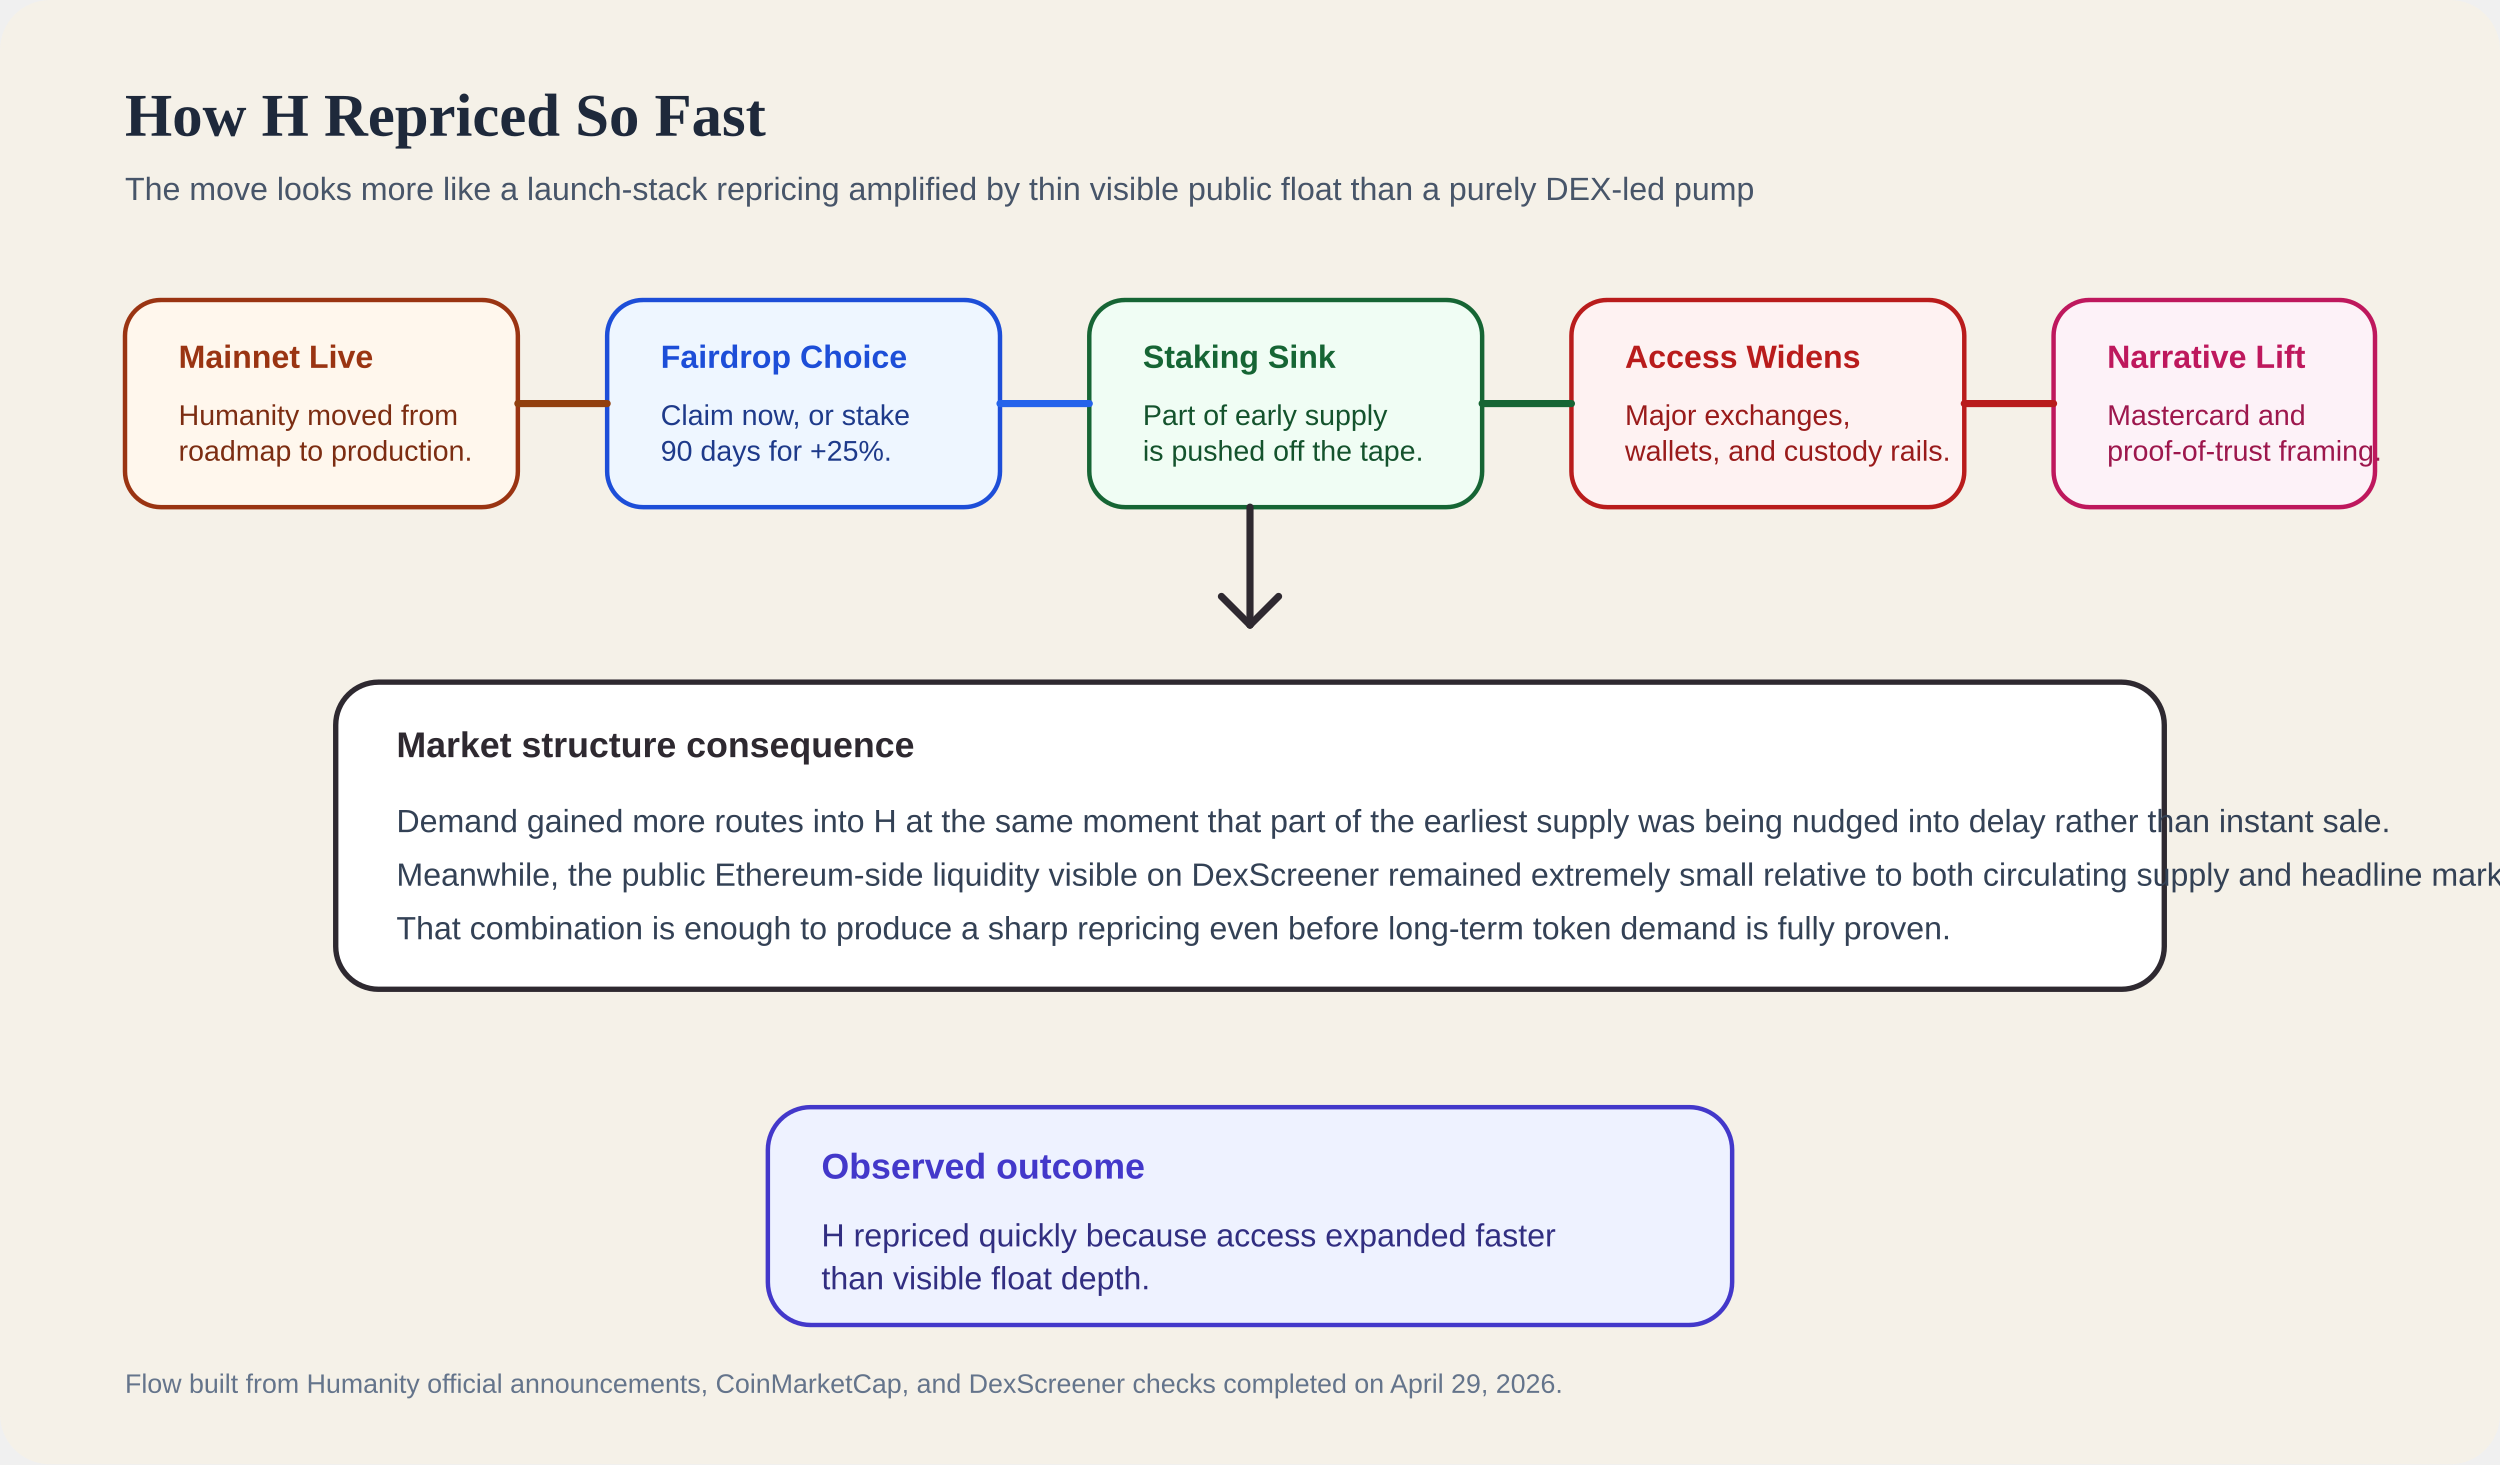
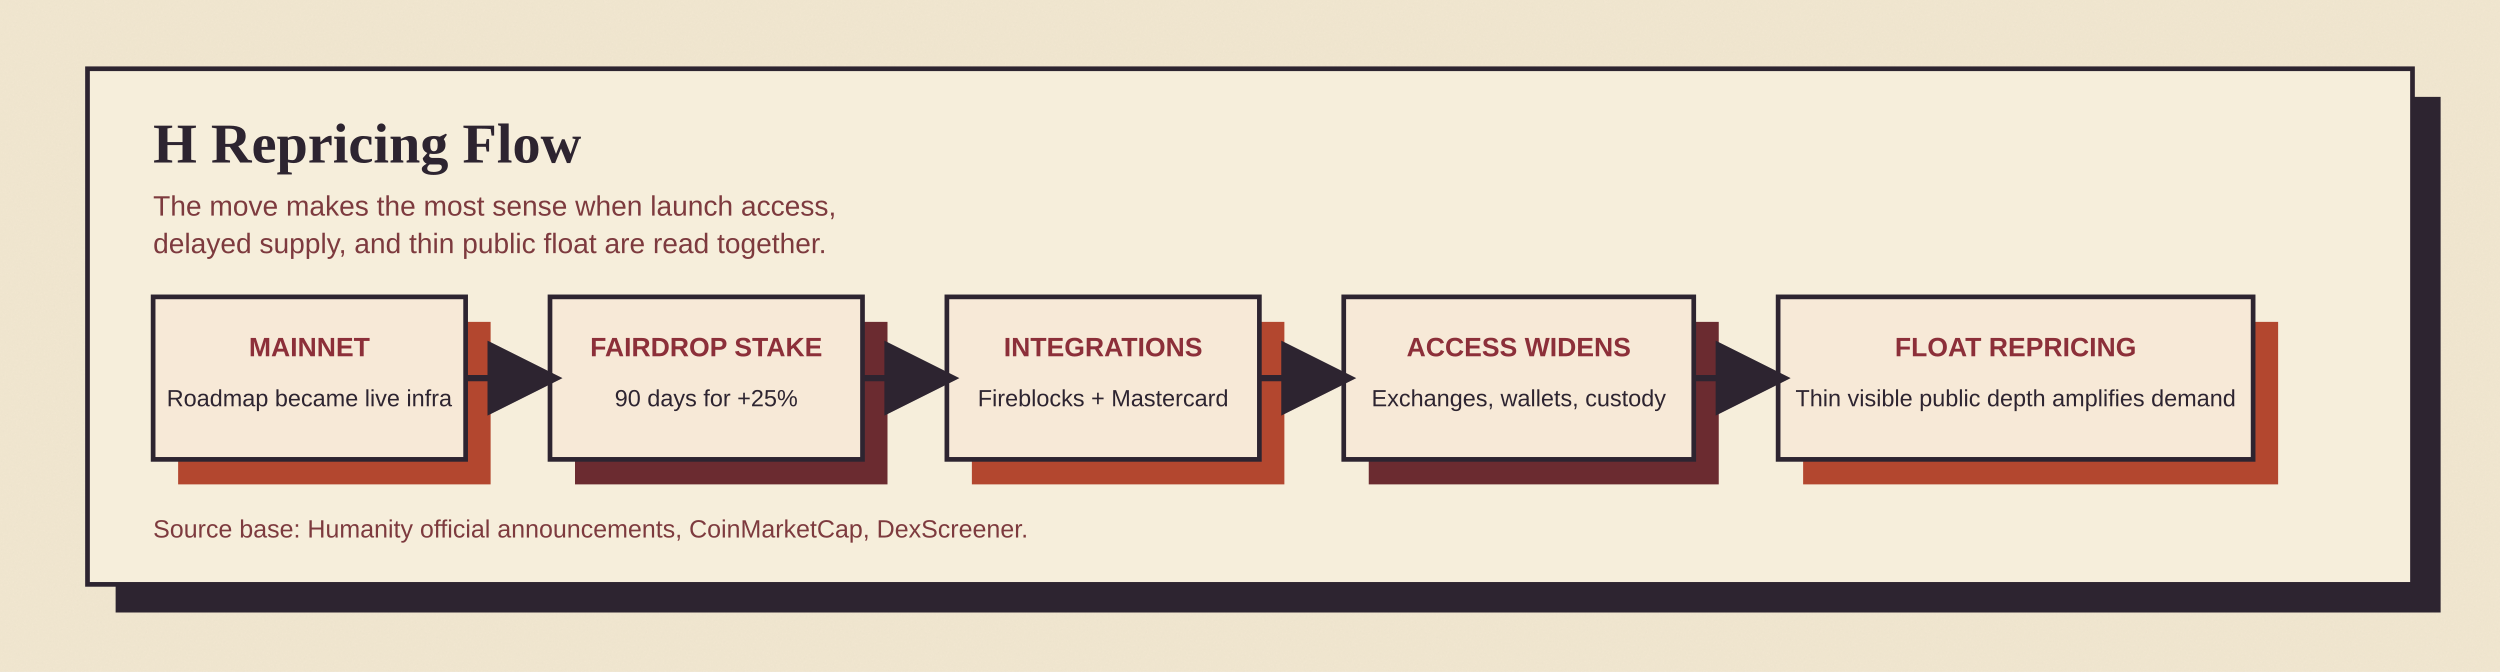
- <svg xmlns="http://www.w3.org/2000/svg" width="1400" height="820" viewBox="0 0 1400 820" fill="none" role="img" aria-labelledby="title desc">
-   <rect width="1400" height="820" rx="28" fill="#F5F1E8" />
-   <text x="70" y="76" fill="#1E293B" font-family="Georgia, 'Times New Roman', serif" font-size="34" font-weight="700">How H Repriced So Fast</text>
-   <text x="70" y="112" fill="#475569" font-family="Arial, Helvetica, sans-serif" font-size="18">The move looks more like a launch-stack repricing amplified by thin visible public float than a purely DEX-led pump</text>
-   <rect x="70" y="168" width="220" height="116" rx="20" fill="#FFF7ED" stroke="#9A3412" stroke-width="2.5" />
-   <text x="100" y="206" fill="#9A3412" font-family="Arial, Helvetica, sans-serif" font-size="18" font-weight="700">Mainnet Live</text>
-   <text x="100" y="238" fill="#7C2D12" font-family="Arial, Helvetica, sans-serif" font-size="16">
-     <tspan x="100" dy="0">Humanity moved from</tspan>
-     <tspan x="100" dy="20">roadmap to production.</tspan>
+ <svg xmlns="http://www.w3.org/2000/svg" width="1600" height="430" viewBox="0 0 1600 430" fill="none" role="img" aria-labelledby="title desc">
+   <defs>
+     <filter id="grain" x="-20%" y="-20%" width="140%" height="140%">
+       <feTurbulence type="fractalNoise" baseFrequency="0.8" numOctaves="2" stitchTiles="stitch" result="noise" />
+       <feColorMatrix in="noise" type="saturate" values="0" />
+       <feComponentTransfer>
+         <feFuncA type="table" tableValues="0 0.05" />
+       </feComponentTransfer>
+     </filter>
+     <marker id="arrow" markerWidth="12" markerHeight="12" refX="10" refY="6" orient="auto">
+       <path d="M0 0L12 6L0 12V0Z" fill="#2D2430" />
+     </marker>
+   </defs>
+   <rect width="1600" height="430" fill="#F1E6CF" />
+   <rect width="1600" height="430" fill="#F1E6CF" filter="url(#grain)" />
+   <rect x="56" y="44" width="1488" height="330" fill="#F6EEDB" />
+   <rect x="74" y="62" width="1488" height="330" fill="#2D2430" />
+   <rect x="56" y="44" width="1488" height="330" fill="#F6EEDB" stroke="#2D2430" stroke-width="3" />
+   <text x="98" y="104" fill="#2D2430" font-family="Georgia, 'Times New Roman', serif" font-size="36" font-weight="700">H Repricing Flow</text>
+   <text x="98" y="138" fill="#7D3A3E" font-family="Arial, Helvetica, sans-serif" font-size="18">
+     <tspan x="98" dy="0">The move makes the most sense when launch access,</tspan>
+     <tspan x="98" dy="24">delayed supply, and thin public float are read together.</tspan>
  </text>
-   <rect x="340" y="168" width="220" height="116" rx="20" fill="#EEF6FF" stroke="#1D4ED8" stroke-width="2.5" />
-   <text x="370" y="206" fill="#1D4ED8" font-family="Arial, Helvetica, sans-serif" font-size="18" font-weight="700">Fairdrop Choice</text>
-   <text x="370" y="238" fill="#1E3A8A" font-family="Arial, Helvetica, sans-serif" font-size="16">
-     <tspan x="370" dy="0">Claim now, or stake</tspan>
-     <tspan x="370" dy="20">90 days for +25%.</tspan>
-   </text>
-   <rect x="610" y="168" width="220" height="116" rx="20" fill="#F0FDF4" stroke="#166534" stroke-width="2.5" />
-   <text x="640" y="206" fill="#166534" font-family="Arial, Helvetica, sans-serif" font-size="18" font-weight="700">Staking Sink</text>
-   <text x="640" y="238" fill="#14532D" font-family="Arial, Helvetica, sans-serif" font-size="16">
-     <tspan x="640" dy="0">Part of early supply</tspan>
-     <tspan x="640" dy="20">is pushed off the tape.</tspan>
-   </text>
-   <rect x="880" y="168" width="220" height="116" rx="20" fill="#FEF2F2" stroke="#B91C1C" stroke-width="2.5" />
-   <text x="910" y="206" fill="#B91C1C" font-family="Arial, Helvetica, sans-serif" font-size="18" font-weight="700">Access Widens</text>
-   <text x="910" y="238" fill="#991B1B" font-family="Arial, Helvetica, sans-serif" font-size="16">
-     <tspan x="910" dy="0">Major exchanges,</tspan>
-     <tspan x="910" dy="20">wallets, and custody rails.</tspan>
-   </text>
-   <rect x="1150" y="168" width="180" height="116" rx="20" fill="#FDF2F8" stroke="#BE185D" stroke-width="2.5" />
-   <text x="1180" y="206" fill="#BE185D" font-family="Arial, Helvetica, sans-serif" font-size="18" font-weight="700">Narrative Lift</text>
-   <text x="1180" y="238" fill="#9D174D" font-family="Arial, Helvetica, sans-serif" font-size="16">
-     <tspan x="1180" dy="0">Mastercard and</tspan>
-     <tspan x="1180" dy="20">proof-of-trust framing.</tspan>
-   </text>
-   <path d="M290 226H340" stroke="#92400E" stroke-width="4" stroke-linecap="round" />
-   <path d="M560 226H610" stroke="#2563EB" stroke-width="4" stroke-linecap="round" />
-   <path d="M830 226H880" stroke="#166534" stroke-width="4" stroke-linecap="round" />
-   <path d="M1100 226H1150" stroke="#B91C1C" stroke-width="4" stroke-linecap="round" />
-   <rect x="188" y="382" width="1024" height="172" rx="24" fill="#FFFFFF" stroke="#2E2930" stroke-width="3" />
-   <text x="222" y="424" fill="#2E2930" font-family="Arial, Helvetica, sans-serif" font-size="20" font-weight="700">Market structure consequence</text>
-   <text x="222" y="466" fill="#334155" font-family="Arial, Helvetica, sans-serif" font-size="18">
-     <tspan x="222" dy="0">Demand gained more routes into H at the same moment that part of the earliest supply was being nudged into delay rather than instant sale.</tspan>
-     <tspan x="222" dy="30">Meanwhile, the public Ethereum-side liquidity visible on DexScreener remained extremely small relative to both circulating supply and headline market-wide volume.</tspan>
-     <tspan x="222" dy="30">That combination is enough to produce a sharp repricing even before long-term token demand is fully proven.</tspan>
-   </text>
-   <path d="M700 284V350" stroke="#2E2930" stroke-width="4" stroke-linecap="round" />
-   <path d="M700 350L684 334" stroke="#2E2930" stroke-width="4" stroke-linecap="round" />
-   <path d="M700 350L716 334" stroke="#2E2930" stroke-width="4" stroke-linecap="round" />
-   <rect x="430" y="620" width="540" height="122" rx="24" fill="#EEF2FF" stroke="#4338CA" stroke-width="2.5" />
-   <text x="460" y="660" fill="#4338CA" font-family="Arial, Helvetica, sans-serif" font-size="20" font-weight="700">Observed outcome</text>
-   <text x="460" y="698" fill="#312E81" font-family="Arial, Helvetica, sans-serif" font-size="18">
-     <tspan x="460" dy="0">H repriced quickly because access expanded faster</tspan>
-     <tspan x="460" dy="24">than visible float depth.</tspan>
-   </text>
-   <text x="70" y="780" fill="#64748B" font-family="Arial, Helvetica, sans-serif" font-size="15">Flow built from Humanity official announcements, CoinMarketCap, and DexScreener checks completed on April 29, 2026.</text>
+   <rect x="98" y="190" width="200" height="104" fill="#E7A0A4" />
+   <rect x="114" y="206" width="200" height="104" fill="#B3472F" />
+   <rect x="98" y="190" width="200" height="104" fill="#F7E9D7" stroke="#2D2430" stroke-width="3" />
+   <text x="198" y="228" text-anchor="middle" fill="#8C2F39" font-family="Arial, Helvetica, sans-serif" font-size="17" font-weight="700">MAINNET</text>
+   <text x="198" y="260" text-anchor="middle" fill="#2D2430" font-family="Arial, Helvetica, sans-serif" font-size="15">Roadmap became live infra</text>
+   <rect x="352" y="190" width="200" height="104" fill="#D98858" />
+   <rect x="368" y="206" width="200" height="104" fill="#6B2B30" />
+   <rect x="352" y="190" width="200" height="104" fill="#F7E9D7" stroke="#2D2430" stroke-width="3" />
+   <text x="452" y="228" text-anchor="middle" fill="#8C2F39" font-family="Arial, Helvetica, sans-serif" font-size="17" font-weight="700">FAIRDROP STAKE</text>
+   <text x="452" y="260" text-anchor="middle" fill="#2D2430" font-family="Arial, Helvetica, sans-serif" font-size="15">90 days for +25%</text>
+   <rect x="606" y="190" width="200" height="104" fill="#E7A0A4" />
+   <rect x="622" y="206" width="200" height="104" fill="#B3472F" />
+   <rect x="606" y="190" width="200" height="104" fill="#F7E9D7" stroke="#2D2430" stroke-width="3" />
+   <text x="706" y="228" text-anchor="middle" fill="#8C2F39" font-family="Arial, Helvetica, sans-serif" font-size="17" font-weight="700">INTEGRATIONS</text>
+   <text x="706" y="260" text-anchor="middle" fill="#2D2430" font-family="Arial, Helvetica, sans-serif" font-size="15">Fireblocks + Mastercard</text>
+   <rect x="860" y="190" width="224" height="104" fill="#D98858" />
+   <rect x="876" y="206" width="224" height="104" fill="#6B2B30" />
+   <rect x="860" y="190" width="224" height="104" fill="#F7E9D7" stroke="#2D2430" stroke-width="3" />
+   <text x="972" y="228" text-anchor="middle" fill="#8C2F39" font-family="Arial, Helvetica, sans-serif" font-size="17" font-weight="700">ACCESS WIDENS</text>
+   <text x="972" y="260" text-anchor="middle" fill="#2D2430" font-family="Arial, Helvetica, sans-serif" font-size="15">Exchanges, wallets, custody</text>
+   <rect x="1138" y="190" width="304" height="104" fill="#E7A0A4" />
+   <rect x="1154" y="206" width="304" height="104" fill="#B3472F" />
+   <rect x="1138" y="190" width="304" height="104" fill="#F7E9D7" stroke="#2D2430" stroke-width="3" />
+   <text x="1290" y="228" text-anchor="middle" fill="#8C2F39" font-family="Arial, Helvetica, sans-serif" font-size="17" font-weight="700">FLOAT REPRICING</text>
+   <text x="1290" y="260" text-anchor="middle" fill="#2D2430" font-family="Arial, Helvetica, sans-serif" font-size="15">Thin visible public depth amplifies demand</text>
+   <line x1="298" y1="242" x2="352" y2="242" stroke="#2D2430" stroke-width="4" marker-end="url(#arrow)" />
+   <line x1="552" y1="242" x2="606" y2="242" stroke="#2D2430" stroke-width="4" marker-end="url(#arrow)" />
+   <line x1="806" y1="242" x2="860" y2="242" stroke="#2D2430" stroke-width="4" marker-end="url(#arrow)" />
+   <line x1="1084" y1="242" x2="1138" y2="242" stroke="#2D2430" stroke-width="4" marker-end="url(#arrow)" />
+   <text x="98" y="344" fill="#7D3A3E" font-family="Arial, Helvetica, sans-serif" font-size="16">Source base: Humanity official announcements, CoinMarketCap, DexScreener.</text>
</svg>
